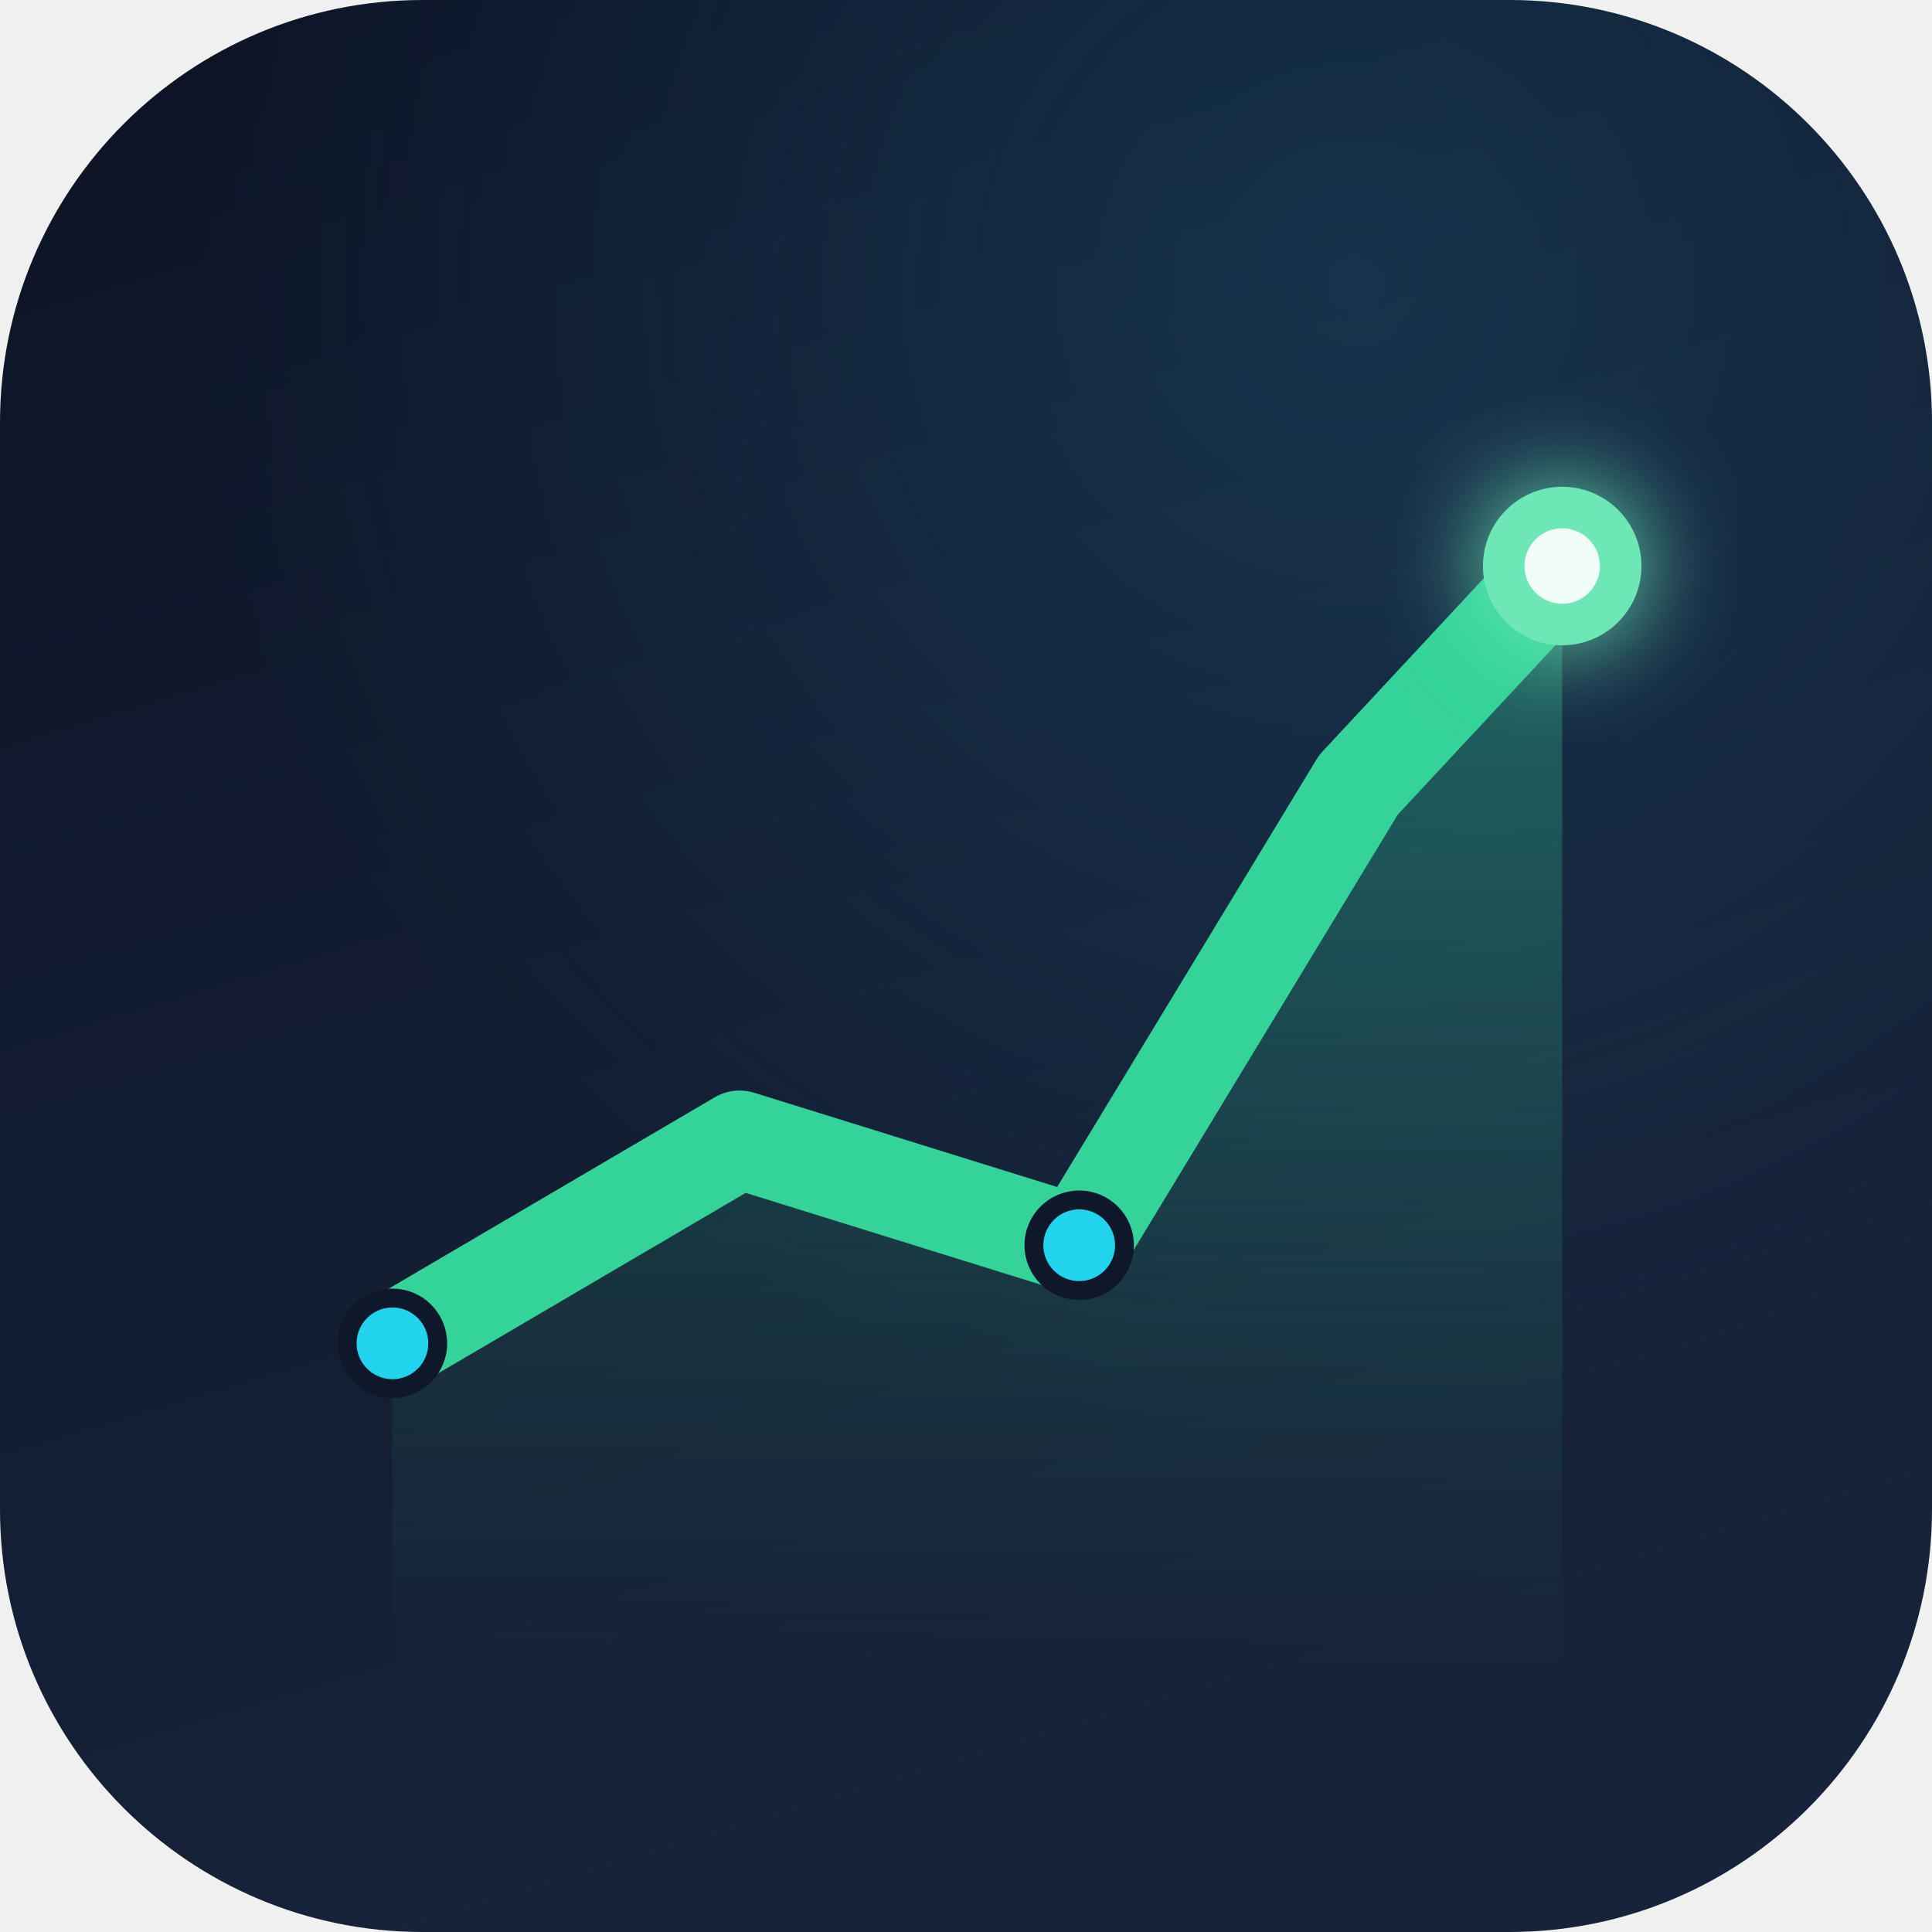
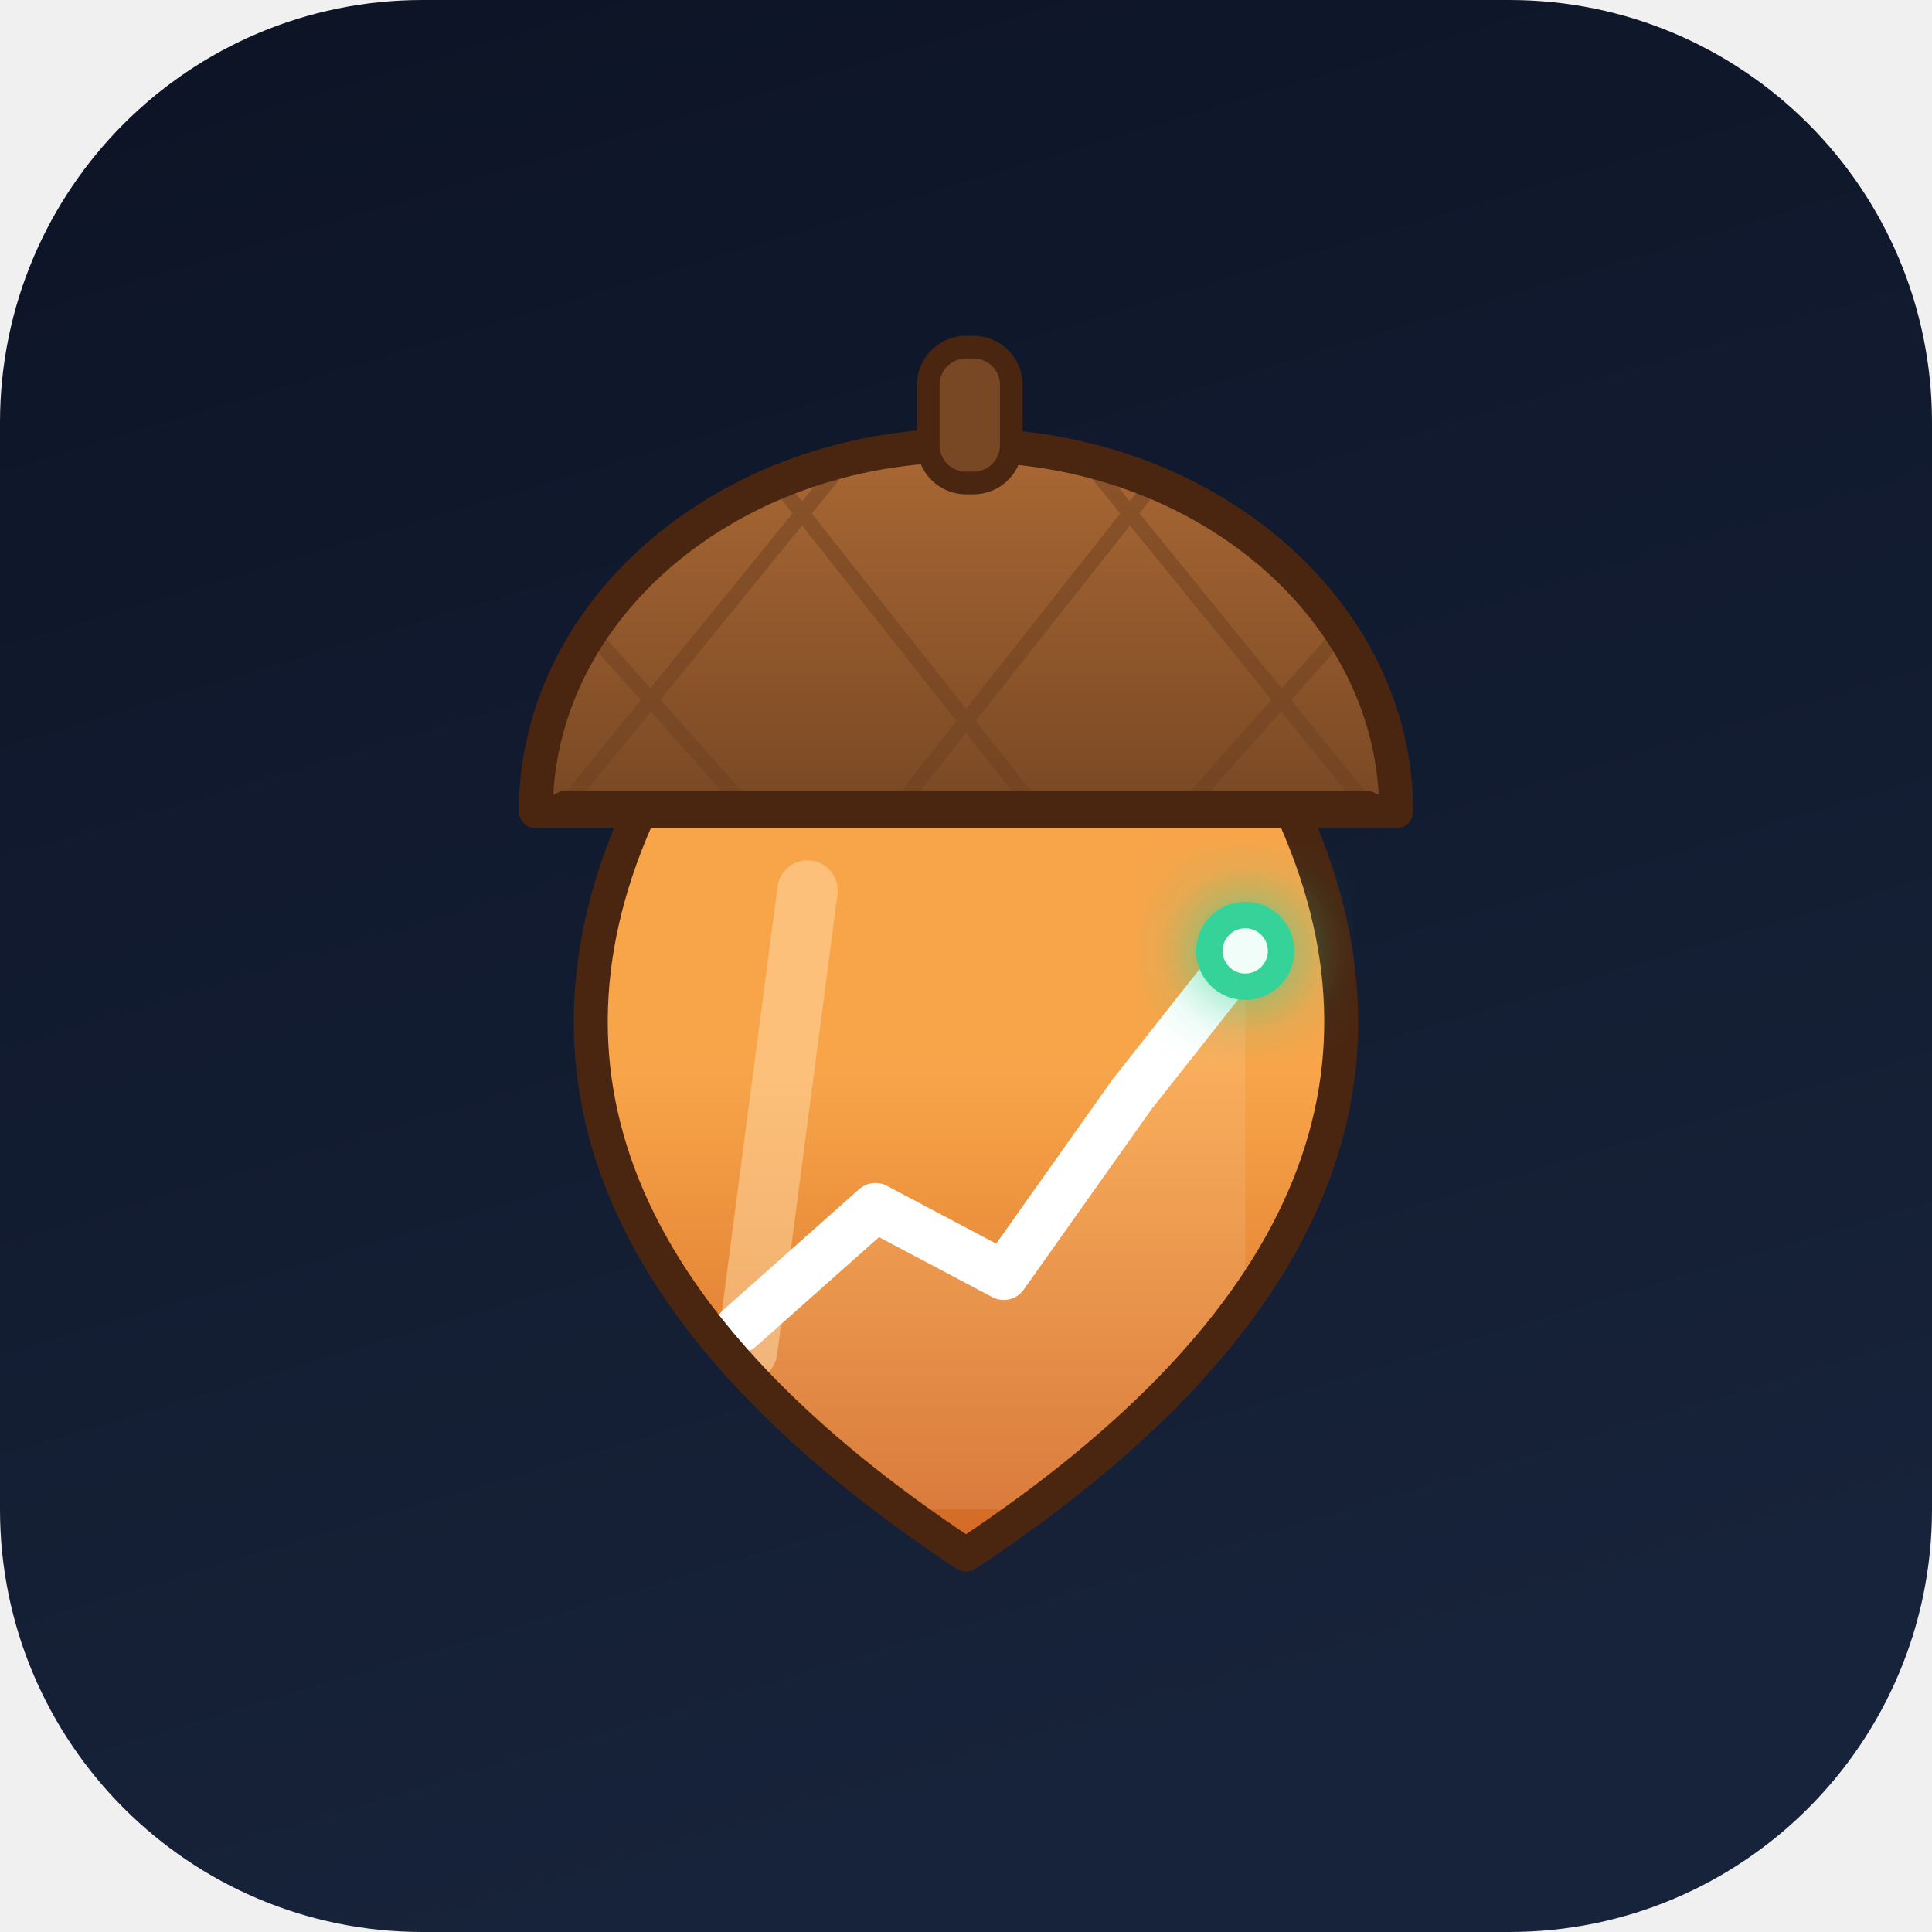
<svg xmlns="http://www.w3.org/2000/svg" width="512" height="512" viewBox="0 0 512 512">
  <defs>
    <linearGradient id="bg" x1="0" y1="0" x2="0.3" y2="1">
      <stop offset="0" stop-color="#0c1325" />
      <stop offset="1" stop-color="#17233a" />
    </linearGradient>
-     <radialGradient id="topglow" cx="0.7" cy="0.15" r="0.6">
-       <stop offset="0" stop-color="#38bdf8" stop-opacity="0.16" />
-       <stop offset="1" stop-color="#38bdf8" stop-opacity="0" />
-     </radialGradient>
-     <linearGradient id="area" x1="0" y1="0" x2="0" y2="1">
-       <stop offset="0" stop-color="#34d399" stop-opacity="0.34" />
-       <stop offset="1" stop-color="#34d399" stop-opacity="0" />
+     <linearGradient id="nut" x1="0" y1="0.35" x2="0" y2="1">
+       <stop offset="0" stop-color="#f8a54a" />
+       <stop offset="1" stop-color="#d26824" />
+     </linearGradient>
+     <linearGradient id="cap" x1="0" y1="0" x2="0" y2="1">
+       <stop offset="0" stop-color="#aa6834" />
+       <stop offset="1" stop-color="#784824" />
    </linearGradient>
    <filter id="glow" x="-60%" y="-60%" width="220%" height="220%">
-       <feGaussianBlur stdDeviation="13" result="b" />
+       <feGaussianBlur stdDeviation="9" result="b" />
      <feMerge>
        <feMergeNode in="b" />
        <feMergeNode in="SourceGraphic" />
      </feMerge>
    </filter>
+     <clipPath id="nutclip">
+       <path d="M170 214 L342 214 Q392 322 256 412 Q120 322 170 214 Z" />
+     </clipPath>
+     <clipPath id="capclip">
+       <path d="M142 215 A114 97 0 0 1 370 215 Z" />
+     </clipPath>
  </defs>
  <rect width="512" height="512" rx="112" fill="url(#bg)" />
-   <rect width="512" height="512" rx="112" fill="url(#topglow)" />
-   <path d="M104 356 L196 302 L286 330 L360 208 L414 150 L414 442 L104 442 Z" fill="url(#area)" />
-   <polyline points="104,356 196,302 286,330 360,208 414,150" fill="none" stroke="#34d399" stroke-width="26" stroke-linecap="round" stroke-linejoin="round" />
-   <circle cx="104" cy="356" r="12" fill="#22d3ee" stroke="#0f172a" stroke-width="5" />
-   <circle cx="286" cy="330" r="12" fill="#22d3ee" stroke="#0f172a" stroke-width="5" />
+   <path d="M170 214 L342 214 Q392 322 256 412 Q120 322 170 214 Z" fill="url(#nut)" />
+   <g clip-path="url(#nutclip)">
+     <path d="M214 236 L198 358" stroke="#ffdcaa" stroke-width="16" stroke-linecap="round" opacity="0.5" />
+     <polygon points="196,352 232,320 266,338 300,290 330,252 330,400 196,400" fill="#ffffff" opacity="0.10" />
+     <polyline points="196,352 232,320 266,338 300,290 330,252" fill="none" stroke="#ffffff" stroke-width="13" stroke-linecap="round" stroke-linejoin="round" />
+     <circle cx="196" cy="352" r="6" fill="#ffffff" />
+     <circle cx="266" cy="338" r="6" fill="#ffffff" />
+   </g>
+   <path d="M170 214 L342 214 Q392 322 256 412 Q120 322 170 214 Z" fill="none" stroke="#4a2611" stroke-width="9" stroke-linejoin="round" />
+   <path d="M142 215 A114 97 0 0 1 370 215 Z" fill="url(#cap)" />
+   <g clip-path="url(#capclip)" stroke="#6e4020" stroke-width="4" opacity="0.5" fill="none">
+     <path d="M120 250 L250 90 M170 300 L320 110 M220 320 L380 140 M70 210 L200 70" />
+     <path d="M392 250 L262 90 M342 300 L192 110 M292 320 L132 140 M442 210 L312 70" />
+   </g>
+   <path d="M142 215 A114 97 0 0 1 370 215 Z" fill="none" stroke="#4a2611" stroke-width="9" stroke-linejoin="round" />
+   <line x1="150" y1="214" x2="362" y2="214" stroke="#4a2611" stroke-width="9" stroke-linecap="round" />
+   <rect x="246" y="92" width="22" height="36" rx="10" fill="#784824" stroke="#4a2611" stroke-width="6" />
  <g filter="url(#glow)">
-     <circle cx="414" cy="150" r="21" fill="#6ee7b7" />
+     <circle cx="330" cy="252" r="13" fill="#34d399" />
  </g>
-   <circle cx="414" cy="150" r="10" fill="#f0fdf8" />
+   <circle cx="330" cy="252" r="6" fill="#f0fdf8" />
</svg>
